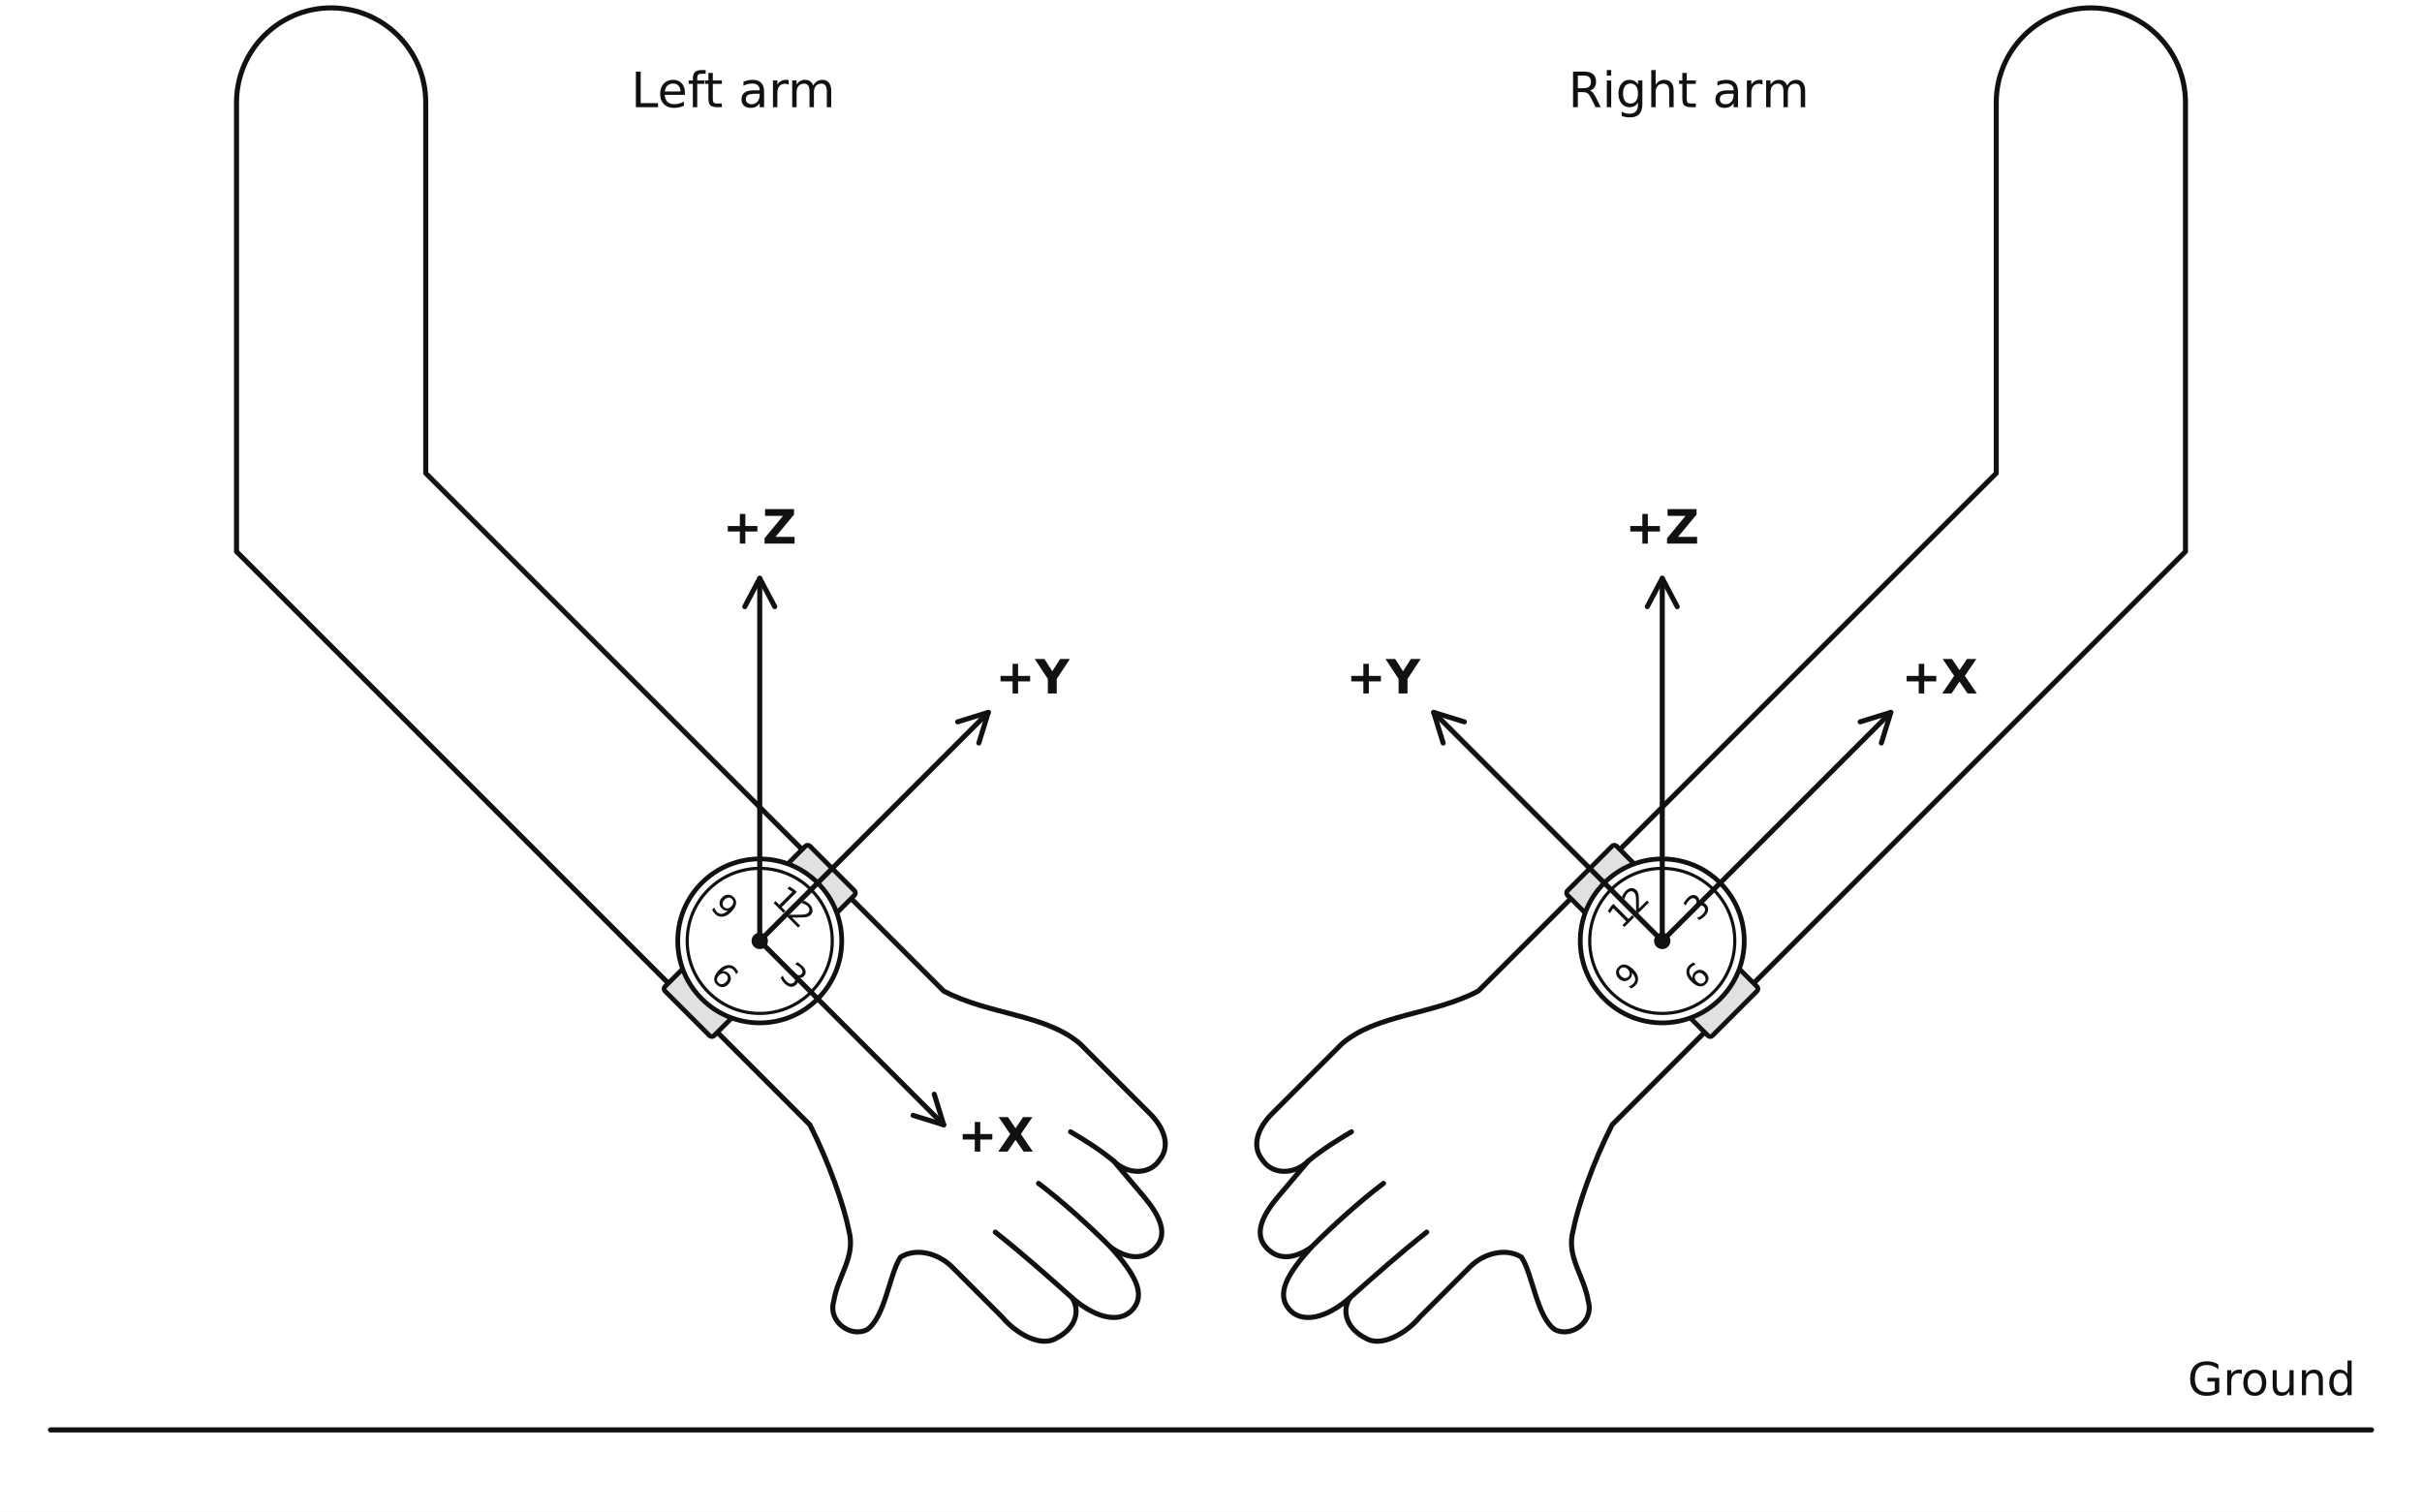
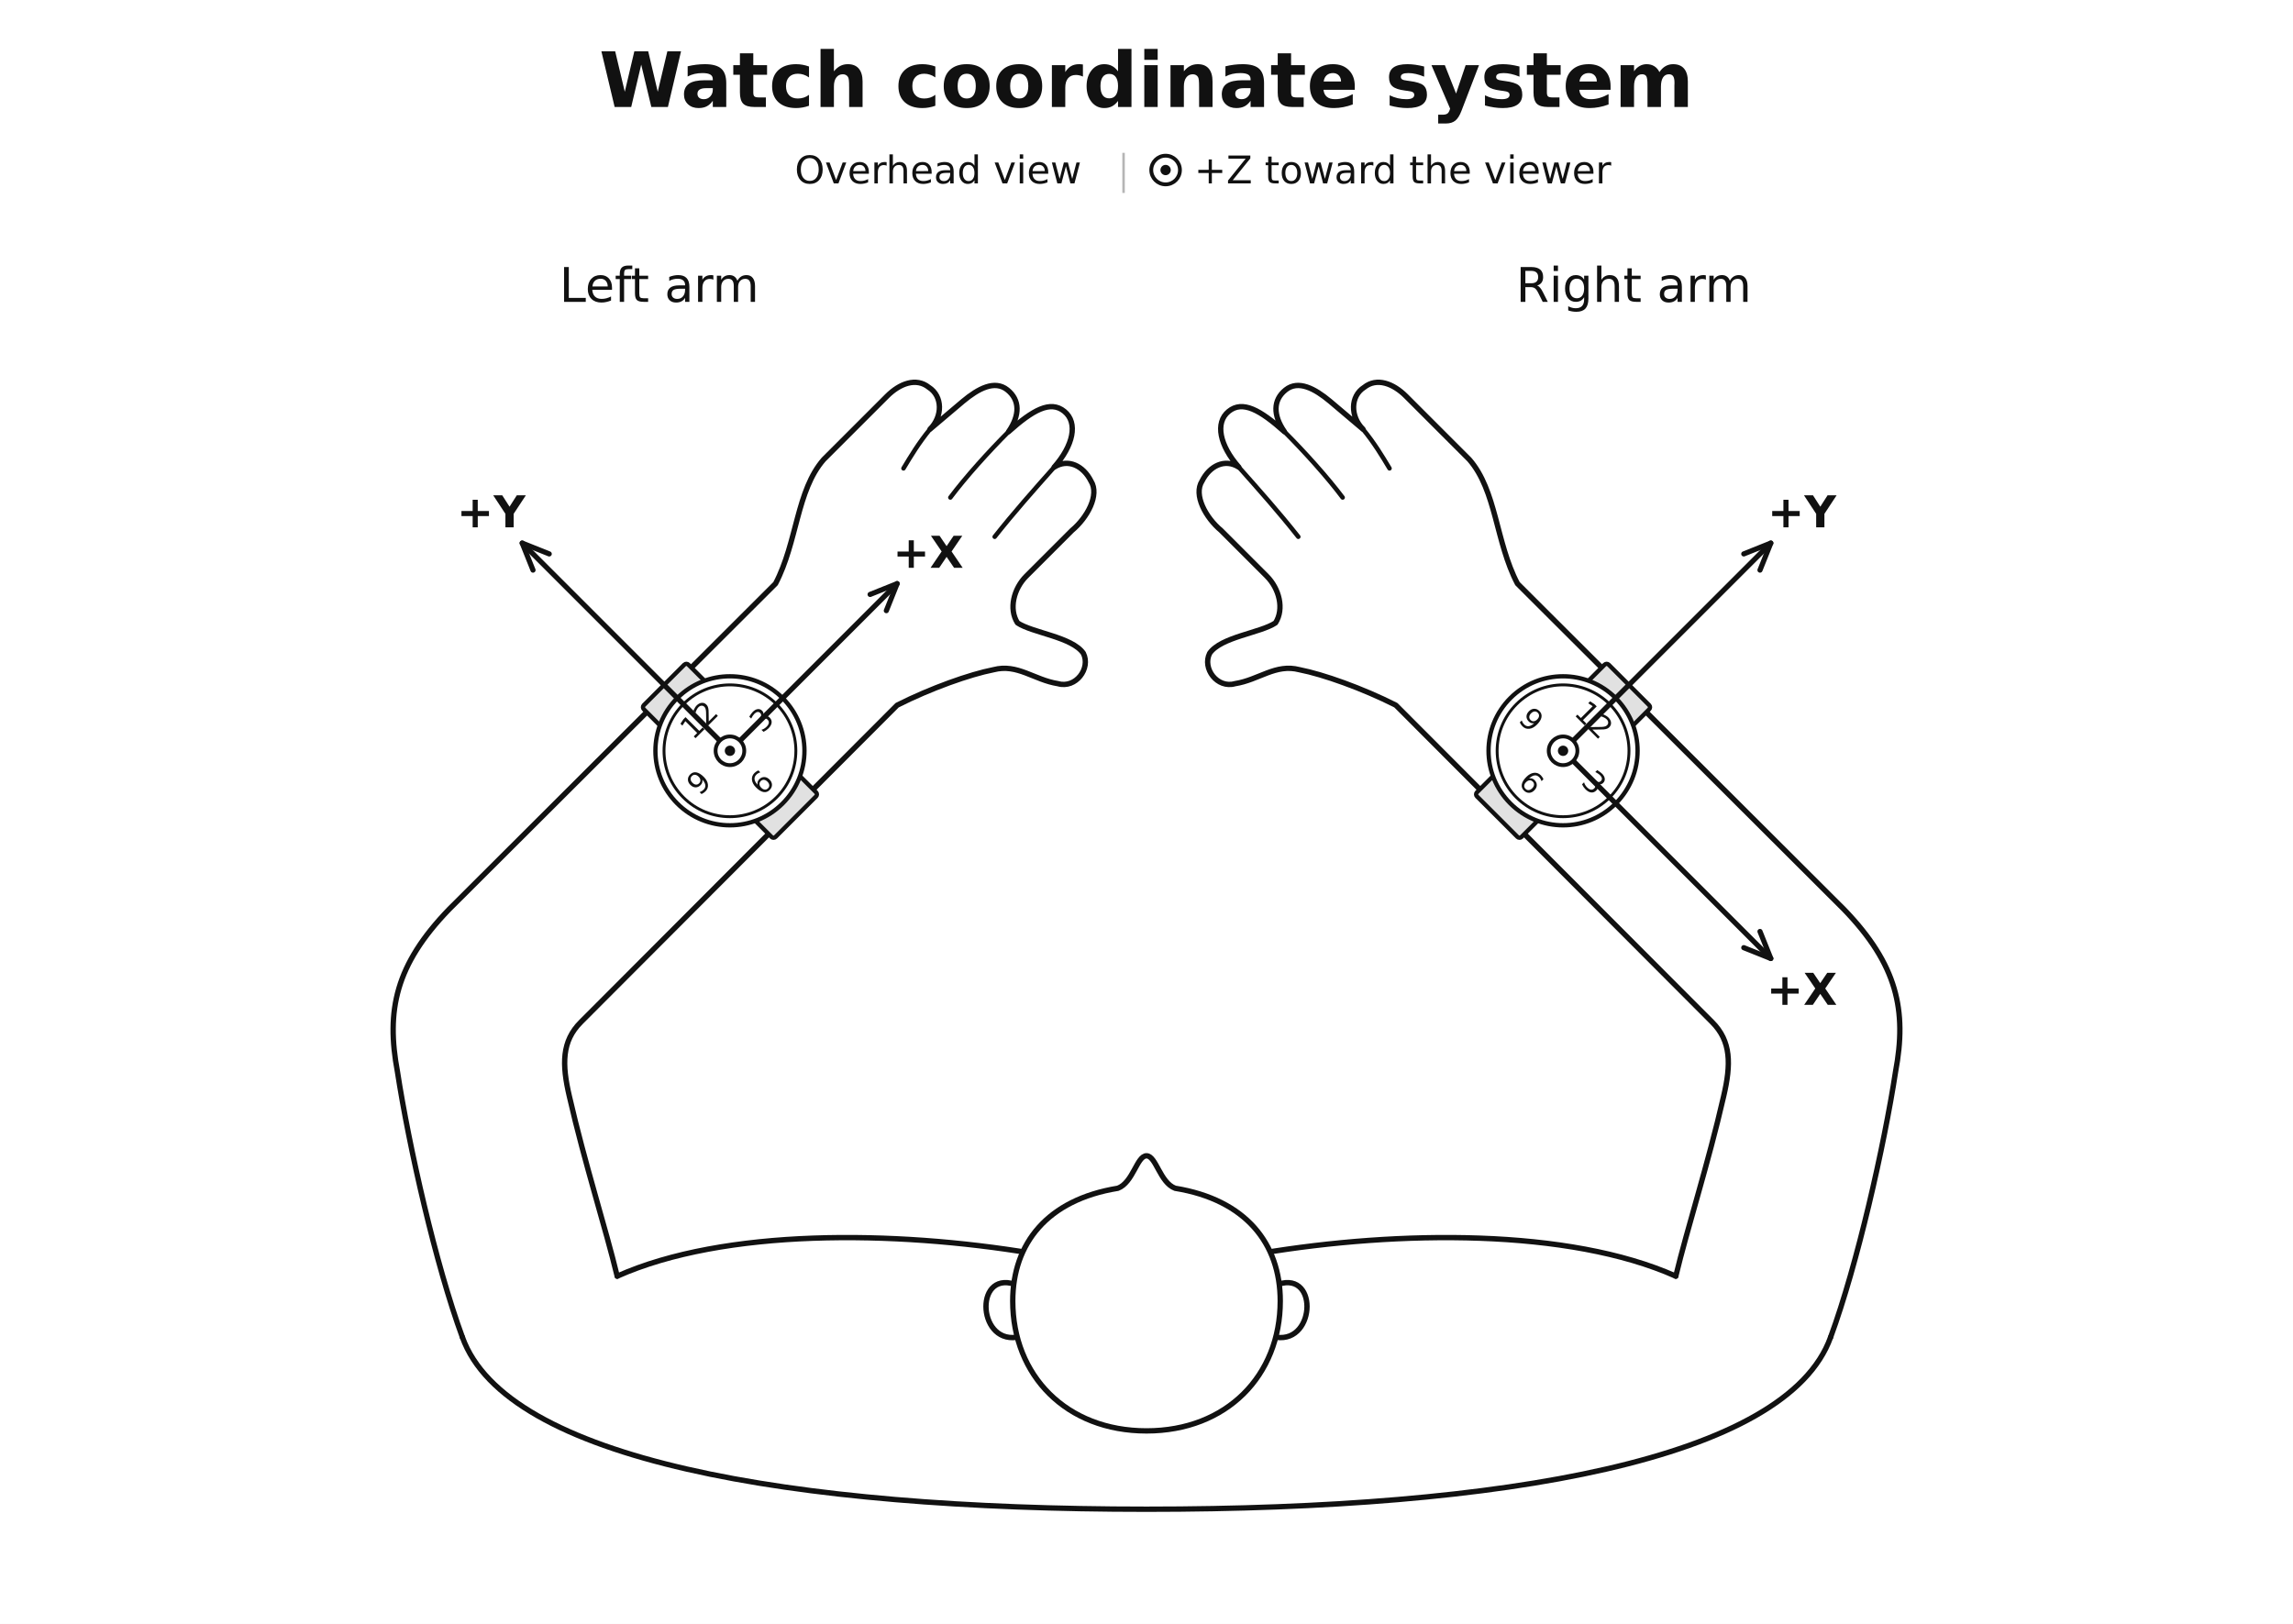
- <svg xmlns="http://www.w3.org/2000/svg" width="1536" height="959" viewBox="0 65 1536 959" role="img" aria-labelledby="figure-title figure-description">
-   <style>text{font-family:"DejaVu Sans",Arial,sans-serif;fill:#111}.axis-shaft,.axis-head{fill:none;stroke:#111;stroke-width:3.2;stroke-linecap:round;stroke-linejoin:round;stroke-dasharray:none}</style>
-   <rect width="1536" height="1024" fill="white" />
-   <text x="465" y="133" font-size="31" text-anchor="middle" font-weight="400">Left arm</text>
-   <text x="1071" y="133" font-size="31" text-anchor="middle" font-weight="400">Right arm</text>
-   <g id="arms" fill="white" stroke="#111" stroke-width="3.2" stroke-linejoin="round" stroke-linecap="round">
-     <path id="left-arm-outline" d="M150,130 A60,60 0 0 1 270,130 L270,365.147 L598.492,693.64 C627.484,708.842 663.405,708.277 685.113,727.227 L729.307,771.421 C738.146,780.26 742.565,791.751 735.494,800.59 C729.307,810.312 715.165,810.312 706.326,801.473 L725.772,824.454 C734.61,835.061 740.798,846.551 733.727,855.39 C726.656,864.229 716.049,864.229 704.558,856.274 C719.584,873.068 726.656,885.442 718.701,895.165 C710.746,904.888 694.836,901.352 679.81,888.094 C685.997,897.817 680.694,908.423 670.087,913.727 C660.364,919.914 644.454,911.075 635.616,900.468 L603.796,868.649 C594.957,859.81 580.815,856.274 571.092,862.461 C564.021,873.068 561.369,900.468 549.879,908.423 C539.272,913.727 525.13,903.12 528.666,890.746 C531.317,873.952 542.808,862.461 538.388,845.668 C535.217,829.394 525.519,801.968 513.64,778.492 L150,414.853 L150,130 Z" />
-     <path id="right-arm-outline" transform="translate(1536 0) scale(-1 1)" d="M150,130 A60,60 0 0 1 270,130 L270,365.147 L598.492,693.64 C627.484,708.842 663.405,708.277 685.113,727.227 L729.307,771.421 C738.146,780.26 742.565,791.751 735.494,800.59 C729.307,810.312 715.165,810.312 706.326,801.473 L725.772,824.454 C734.61,835.061 740.798,846.551 733.727,855.39 C726.656,864.229 716.049,864.229 704.558,856.274 C719.584,873.068 726.656,885.442 718.701,895.165 C710.746,904.888 694.836,901.352 679.81,888.094 C685.997,897.817 680.694,908.423 670.087,913.727 C660.364,919.914 644.454,911.075 635.616,900.468 L603.796,868.649 C594.957,859.81 580.815,856.274 571.092,862.461 C564.021,873.068 561.369,900.468 549.879,908.423 C539.272,913.727 525.13,903.12 528.666,890.746 C531.317,873.952 542.808,862.461 538.388,845.668 C535.217,829.394 525.519,801.968 513.64,778.492 L150,414.853 L150,130 Z" />
-     <path id="left-finger-lines" fill="none" d="M706.326,801.473C696.603,793.518 687.765,788.215 678.926,782.912 M704.558,856.274C690.416,842.132 672.739,826.222 658.596,815.616 M679.81,888.094C663.9,873.952 647.99,859.81 631.196,846.551" />
-     <path id="right-finger-lines" fill="none" transform="translate(1536 0) scale(-1 1)" d="M706.326,801.473C696.603,793.518 687.765,788.215 678.926,782.912 M704.558,856.274C690.416,842.132 672.739,826.222 658.596,815.616 M679.81,888.094C663.9,873.952 647.99,859.81 631.196,846.551" />
+ <svg xmlns="http://www.w3.org/2000/svg" xmlns:xlink="http://www.w3.org/1999/xlink" width="1200" height="850" viewBox="0 0 1200 850" role="img" aria-labelledby="figure-title figure-description">
+   <style>
+     text { font-family: "DejaVu Sans", Arial, sans-serif; fill: #111; }
+     .outline { fill: none; stroke: #111; stroke-width: 2.8; stroke-linecap: round; stroke-linejoin: round; }
+     .axis line, .axis polyline { fill: none; stroke: #111; stroke-width: 2.7; stroke-linecap: round; stroke-linejoin: round; }
+     .axis text { font-size: 23px; font-weight: 600; text-anchor: middle; }
+   </style>
+   <defs>
+     <g id="out-of-plane-axis">
+       <circle r="7.5" fill="white" stroke="#111" stroke-width="2" />
+       <circle r="2.7" fill="#111" />
+     </g>
+   </defs>
+   <rect width="1200" height="850" fill="white" />
+   <text x="600" y="56" font-size="40" font-weight="600" text-anchor="middle">Watch coordinate system</text>
+   <g id="view-legend" font-size="20">
+     <text x="566" y="96" text-anchor="end">Overhead view</text>
+     <path d="M588 80v21" stroke="#b5b5b5" stroke-width="1.3" />
+     <use href="#out-of-plane-axis" xlink:href="#out-of-plane-axis" x="610" y="89" />
+     <text x="625" y="96">+Z toward the viewer</text>
  </g>
-   <g id="left-watch" transform="translate(481.8198 661.8198) rotate(45)">
+   <text x="345" y="158" font-size="25" text-anchor="middle">Left arm</text>
+   <text x="855" y="158" font-size="25" text-anchor="middle">Right arm</text>
+   <g id="body" class="outline">
+     <path id="shoulder-contours" d="M323 668 C379 643 468 644 540 656 M660 656 C732 644 821 643 877 668 M242 700 C265 764 413 790 600 790 C787 790 935 764 958 700" />
+     <g id="left-arm">
+       <path d="M242 700 C228 662 214 600 208 561 C202 529 207 505 235 476 L405.865,305.496         C417.267,283.752 416.843,256.811 431.056,240.530 L464.201,207.384 C470.830,200.755 479.448,197.441 486.077,202.744 C493.369,207.384 493.369,217.991 486.740,224.620 L503.976,210.036 C511.931,203.407 520.549,198.767 527.178,204.070 C533.807,209.373 533.807,217.328 527.841,225.946 C540.436,214.677 549.717,209.373 557.009,215.339 C564.301,221.306 561.649,233.238 551.706,244.508 C558.998,239.867 566.953,243.845 570.930,251.800 C575.570,259.092 568.941,271.024 560.986,277.653 L537.122,301.518 C530.492,308.147 527.841,318.754 532.481,326.046 C540.436,331.349 560.986,333.338 566.953,341.956 C570.930,349.911 562.975,360.517 553.694,357.866 C541.099,355.877 532.481,347.259 519.886,350.574 C507.680,352.952 487.111,360.226 469.504,369.135         L304 535 C294 545 294 557 298 574 C306 609 317 643 323 668" />
+       <path d="M486.740,224.620C480.774,231.912 476.797,238.541 472.819,245.170 M527.841,225.946C517.234,236.553 505.302,249.811 497.347,260.417 M551.706,244.508C541.099,256.440 530.492,268.372 520.549,280.968" stroke-width="2.35" />
+     </g>
+     <use id="right-arm" href="#left-arm" xlink:href="#left-arm" transform="translate(1200 0) scale(-1 1)" />
+     <g id="head" fill="white">
+       <path d="M533 673 C510 663 511 703 532 700 M667 673 C690 663 689 703 668 700" />
+       <path d="M600 605 C605 605 607 619 615 622 C652 628 670 651 670 681 C670 720 642 749 600 749 C558 749 530 720 530 681 C530 651 548 628 585 622 C593 619 595 605 600 605 Z" />
+     </g>
+   </g>
+   <g id="left-watch" transform="translate(382 393) rotate(-45) scale(0.75)">
    <rect x="-22" y="-65" width="44" height="130" rx="2" fill="#e1e1e1" stroke="#111" stroke-width="3" />
    <circle r="52" fill="white" stroke="#111" stroke-width="3" />
    <circle r="46" fill="none" stroke="#111" stroke-width="2" />
    <g font-size="21" font-weight="500" text-anchor="middle" fill="#111" stroke="none">
      <text x="0" y="-23.203">12</text>
      <text x="31" y="7.648">3</text>
      <text x="0" y="38.648">6</text>
      <text x="-31" y="7.648">9</text>
    </g>
  </g>
-   <g id="right-watch" transform="translate(1054.18 661.8198) rotate(-45)">
+   <g id="right-watch" transform="translate(818 393) rotate(45) scale(0.75)">
    <rect x="-22" y="-65" width="44" height="130" rx="2" fill="#e1e1e1" stroke="#111" stroke-width="3" />
    <circle r="52" fill="white" stroke="#111" stroke-width="3" />
    <circle r="46" fill="none" stroke="#111" stroke-width="2" />
    <g font-size="21" font-weight="500" text-anchor="middle" fill="#111" stroke="none">
      <text x="0" y="-23.203">12</text>
      <text x="31" y="7.648">3</text>
      <text x="0" y="38.648">6</text>
      <text x="-31" y="7.648">9</text>
    </g>
  </g>
-   <g id="ground" fill="none" stroke="#111" stroke-width="3.2" stroke-linecap="round" stroke-linejoin="round">
-     <line x1="32" y1="972" x2="1504" y2="972" />
+   <g id="left-axes" class="axis">
+     <line id="left-X-shaft" x1="387.66" y1="387.34" x2="469.50" y2="305.50" />
+     <polyline points="463.85,319.64 469.50,305.50 455.36,311.15" />
+     <text x="485.77" y="297.23">+X</text>
+     <line id="left-Y-shaft" x1="376.34" y1="387.34" x2="273.28" y2="284.28" />
+     <polyline points="287.42,289.94 273.28,284.28 278.94,298.42" />
+     <text x="257.02" y="276.02">+Y</text>
+     <use href="#out-of-plane-axis" xlink:href="#out-of-plane-axis" x="382" y="393" />
  </g>
-   <text x="1494" y="950" font-size="29" text-anchor="end" font-weight="400">Ground</text>
-   <g id="continuous-axis-lines">
-     <line id="left-X-shaft" class="axis-shaft" x1="481.82" y1="661.82" x2="598.492" y2="778.492" />
-     <polyline class="axis-head" points="579.047,772.482 598.492,778.492 592.482,759.047" />
-     <line id="left-Y-shaft" class="axis-shaft" x1="481.82" y1="661.82" x2="626.777" y2="516.863" />
-     <polyline class="axis-head" points="620.766,536.308 626.777,516.863 607.331,522.873" />
-     <line id="left-Z-shaft" class="axis-shaft" x1="481.82" y1="661.82" x2="481.82" y2="431.82" />
-     <polyline class="axis-head" points="491.32,449.82 481.82,431.82 472.32,449.82" />
-     <line id="right-X-shaft" class="axis-shaft" x1="1054.18" y1="661.82" x2="1199.137" y2="516.863" />
-     <polyline class="axis-head" points="1193.127,536.308 1199.137,516.863 1179.692,522.873" />
-     <line id="right-Y-shaft" class="axis-shaft" x1="1054.18" y1="661.82" x2="909.223" y2="516.863" />
-     <polyline class="axis-head" points="928.669,522.873 909.223,516.863 915.234,536.308" />
-     <line id="right-Z-shaft" class="axis-shaft" x1="1054.18" y1="661.82" x2="1054.18" y2="431.82" />
-     <polyline class="axis-head" points="1063.68,449.82 1054.18,431.82 1044.68,449.82" />
-   </g>
-   <g id="axis-origins" fill="#111">
-     <circle id="left-axis-origin" cx="481.82" cy="661.82" r="5.2" />
-     <circle id="right-axis-origin" cx="1054.18" cy="661.82" r="5.2" />
-   </g>
-   <g id="axis-labels">
-     <text x="631.492" y="795.492" font-size="30" text-anchor="middle" font-weight="600">+X</text>
-     <text x="654.777" y="504.863" font-size="30" text-anchor="middle" font-weight="600">+Y</text>
-     <text x="481.82" y="409.82" font-size="30" text-anchor="middle" font-weight="600">+Z</text>
-     <text x="1230.137" y="504.863" font-size="30" text-anchor="middle" font-weight="600">+X</text>
-     <text x="877.223" y="504.863" font-size="30" text-anchor="middle" font-weight="600">+Y</text>
-     <text x="1054.18" y="409.82" font-size="30" text-anchor="middle" font-weight="600">+Z</text>
+   <g id="right-axes" class="axis">
+     <line id="right-X-shaft" x1="823.66" y1="398.66" x2="926.72" y2="501.72" />
+     <polyline points="912.58,496.06 926.72,501.72 921.06,487.58" />
+     <text x="942.98" y="525.98">+X</text>
+     <line id="right-Y-shaft" x1="823.66" y1="387.34" x2="926.72" y2="284.28" />
+     <polyline points="921.06,298.42 926.72,284.28 912.58,289.94" />
+     <text x="942.98" y="276.02">+Y</text>
+     <use href="#out-of-plane-axis" xlink:href="#out-of-plane-axis" x="818" y="393" />
  </g>
</svg>
